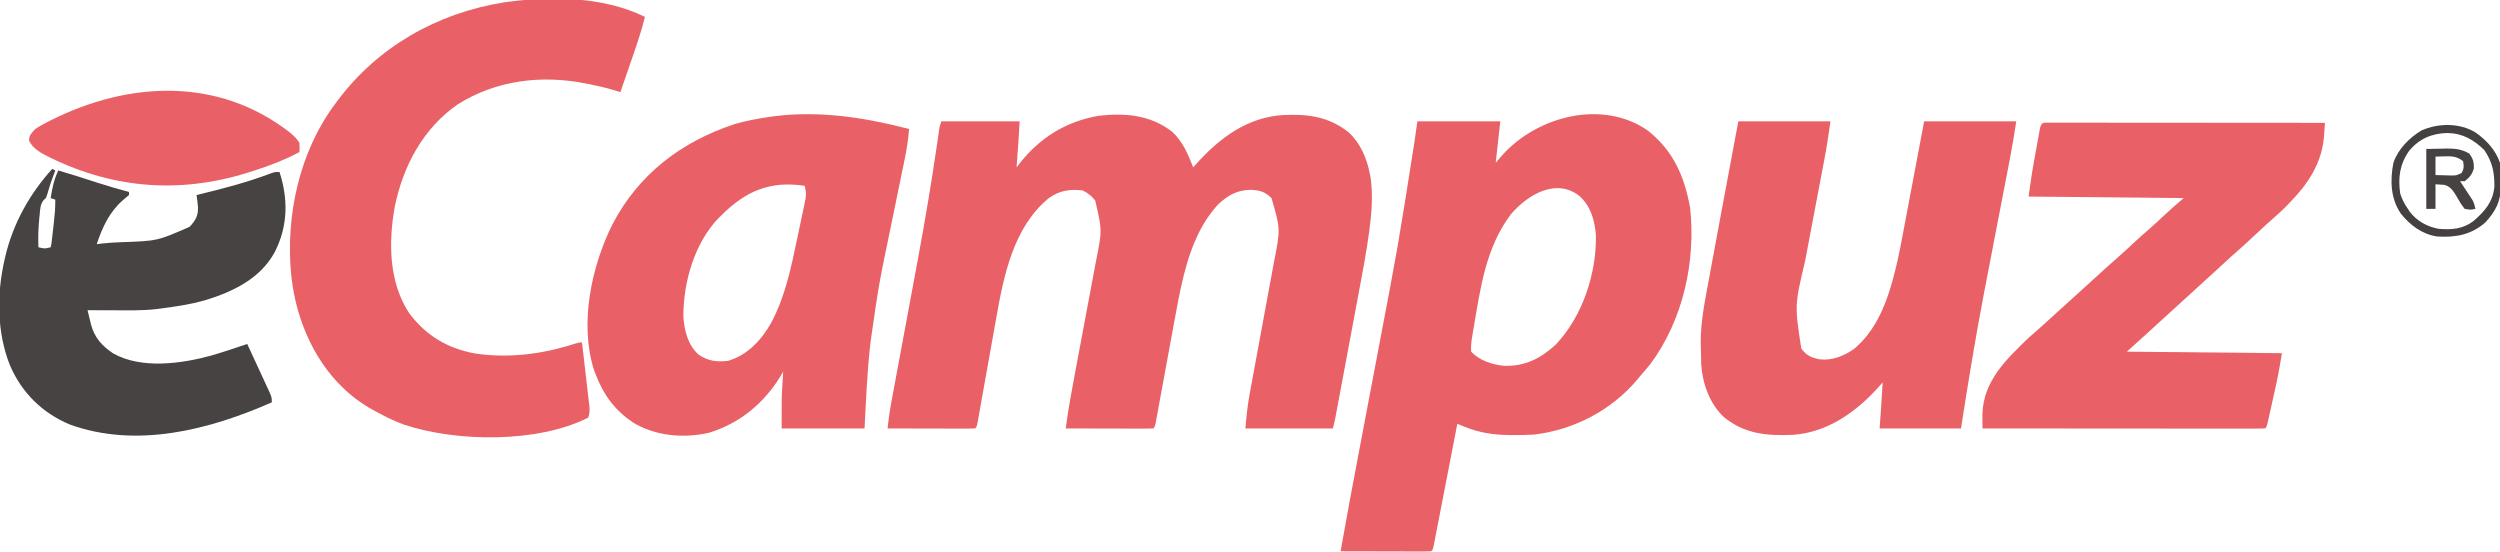
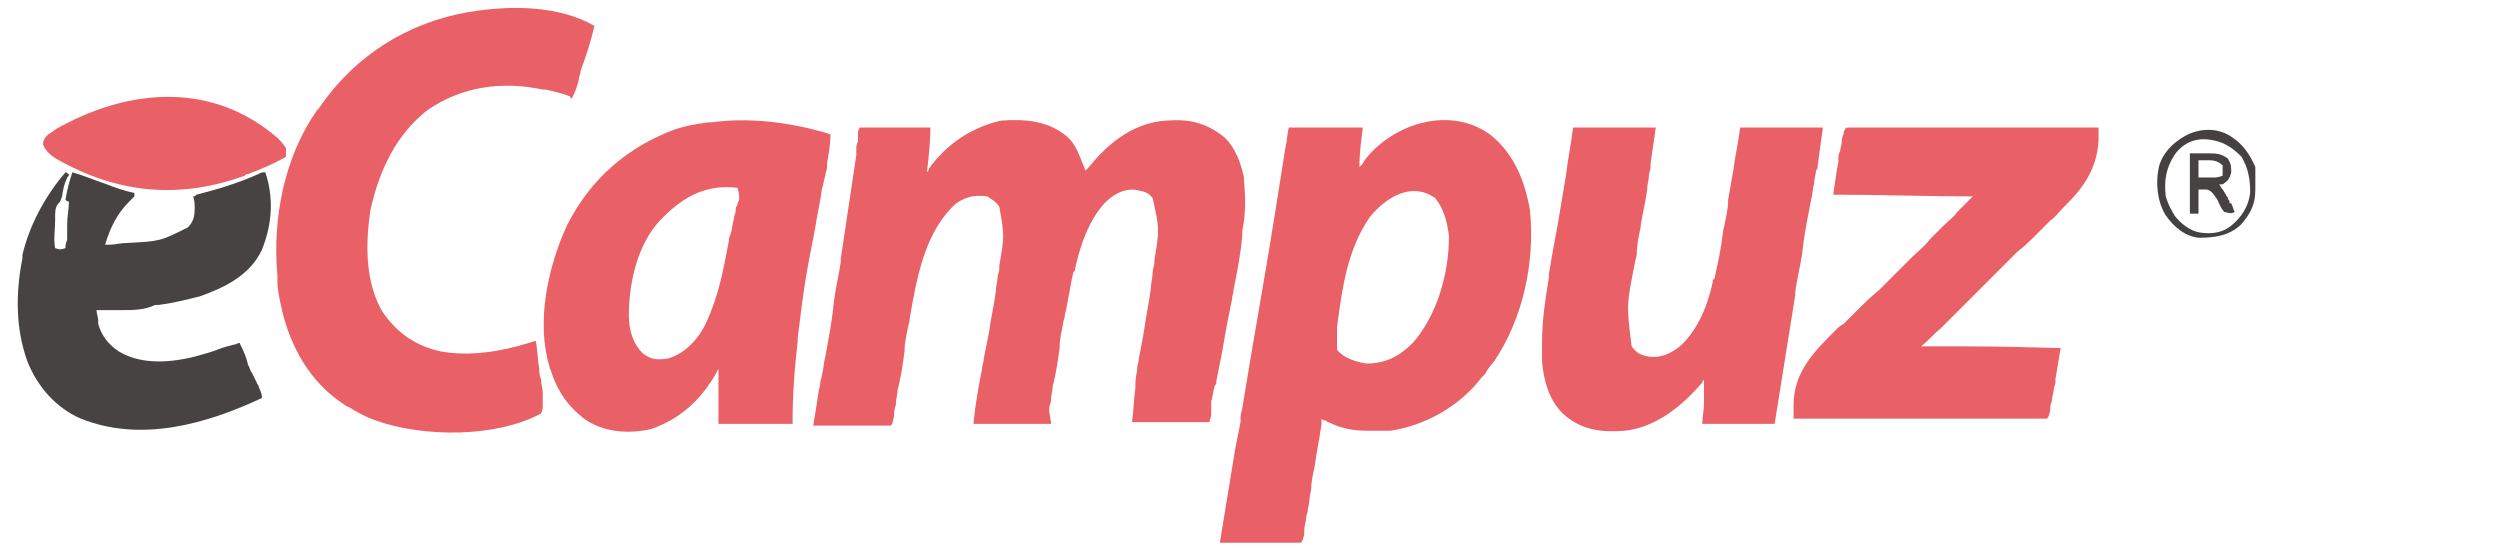
- <svg xmlns="http://www.w3.org/2000/svg" version="1.1" width="1628" height="359">
-   <path d="M0 0 C6.946 6.34 10.375 14.638 13.746 23.254 C14.447 22.469 15.149 21.684 15.871 20.875 C31.148 3.897 49.228 -9.563 72.868 -10.863 C88.742 -11.524 102.063 -9.768 114.871 0.316 C122.644 7.469 126.731 17.053 128.746 27.254 C128.929 28.165 129.112 29.077 129.301 30.016 C130.833 41.155 130.041 52.674 128.534 63.769 C128.402 64.752 128.271 65.736 128.135 66.749 C126.45 78.929 124.17 90.998 121.895 103.078 C121.43 105.569 120.966 108.06 120.502 110.551 C119.417 116.372 118.327 122.193 117.234 128.012 C115.989 134.639 114.754 141.266 113.518 147.894 C112.458 153.581 111.395 159.267 110.332 164.953 C110.107 166.159 109.881 167.365 109.649 168.607 C109.014 172.002 108.377 175.397 107.74 178.792 C107.552 179.798 107.364 180.804 107.17 181.841 C106.996 182.764 106.822 183.687 106.643 184.638 C106.493 185.437 106.343 186.237 106.189 187.061 C105.769 189.139 105.26 191.198 104.746 193.254 C85.936 193.254 67.126 193.254 47.746 193.254 C48.396 185.46 49.155 178.084 50.588 170.456 C50.772 169.451 50.956 168.446 51.145 167.411 C51.746 164.132 52.356 160.855 52.965 157.578 C53.388 155.28 53.81 152.983 54.231 150.685 C55.337 144.665 56.45 138.646 57.564 132.628 C59.349 122.979 61.123 113.328 62.899 103.678 C63.518 100.317 64.14 96.956 64.762 93.596 C65.143 91.532 65.523 89.469 65.904 87.405 C66.077 86.477 66.249 85.548 66.427 84.592 C70.603 63.353 70.603 63.353 64.746 43.254 C60.563 39.071 56.987 38.076 51.184 37.879 C42.368 37.996 36.496 41.337 30.121 47.254 C18.823 59.347 12.415 75.123 8.3 90.951 C8.087 91.765 7.875 92.58 7.656 93.419 C5.172 103.185 3.373 113.07 1.574 122.98 C1.203 124.991 0.832 127.002 0.459 129.013 C-0.506 134.235 -1.464 139.46 -2.419 144.684 C-3.96 153.108 -5.511 161.53 -7.067 169.95 C-7.607 172.884 -8.142 175.819 -8.677 178.754 C-9.004 180.532 -9.332 182.31 -9.659 184.088 C-9.807 184.906 -9.954 185.723 -10.106 186.566 C-11.14 192.14 -11.14 192.14 -12.254 193.254 C-14.034 193.348 -15.817 193.371 -17.6 193.367 C-18.741 193.367 -19.882 193.367 -21.058 193.367 C-22.299 193.362 -23.541 193.357 -24.82 193.352 C-26.716 193.349 -26.716 193.349 -28.65 193.347 C-32.015 193.343 -35.38 193.334 -38.746 193.323 C-42.177 193.312 -45.609 193.308 -49.041 193.303 C-55.779 193.292 -62.516 193.275 -69.254 193.254 C-67.649 180.683 -65.28 168.27 -62.938 155.82 C-62.516 153.57 -62.096 151.32 -61.675 149.07 C-60.575 143.185 -59.472 137.301 -58.367 131.417 C-56.596 121.977 -54.828 112.537 -53.062 103.095 C-52.447 99.81 -51.83 96.525 -51.213 93.239 C-50.835 91.223 -50.457 89.206 -50.08 87.19 C-49.909 86.283 -49.738 85.376 -49.562 84.442 C-45.516 64.287 -45.516 64.287 -50.039 44.887 C-52.311 41.833 -54.887 39.937 -58.254 38.254 C-66.728 37.315 -73.254 38.296 -80.254 43.254 C-103.285 62.142 -109.65 93.688 -114.523 121.516 C-114.892 123.57 -115.263 125.624 -115.634 127.678 C-116.595 133.01 -117.544 138.345 -118.488 143.68 C-120.014 152.284 -121.559 160.885 -123.106 169.485 C-123.642 172.481 -124.173 175.477 -124.703 178.474 C-125.027 180.29 -125.351 182.105 -125.675 183.921 C-125.821 184.755 -125.967 185.59 -126.117 186.45 C-127.14 192.14 -127.14 192.14 -128.254 193.254 C-130.034 193.348 -131.817 193.371 -133.6 193.367 C-134.741 193.367 -135.882 193.367 -137.058 193.367 C-138.299 193.362 -139.541 193.357 -140.82 193.352 C-142.716 193.349 -142.716 193.349 -144.65 193.347 C-148.015 193.343 -151.38 193.334 -154.746 193.323 C-158.177 193.312 -161.609 193.308 -165.041 193.303 C-171.779 193.292 -178.516 193.275 -185.254 193.254 C-184.549 185.94 -183.329 178.792 -181.972 171.573 C-181.617 169.662 -181.262 167.751 -180.908 165.84 C-180.527 163.795 -180.145 161.75 -179.763 159.705 C-178.954 155.377 -178.151 151.048 -177.349 146.718 C-175.068 134.407 -172.781 122.096 -170.484 109.788 C-168.803 100.782 -167.132 91.775 -165.469 82.766 C-165.333 82.03 -165.197 81.295 -165.057 80.537 C-160.815 57.55 -156.944 34.536 -153.528 11.409 C-153.302 9.887 -153.302 9.887 -153.073 8.334 C-152.798 6.462 -152.525 4.59 -152.257 2.718 C-152.138 1.902 -152.019 1.086 -151.896 0.246 C-151.796 -0.458 -151.695 -1.162 -151.591 -1.887 C-151.254 -3.746 -151.254 -3.746 -150.254 -6.746 C-133.424 -6.746 -116.594 -6.746 -99.254 -6.746 C-99.843 3.269 -100.437 13.259 -101.254 23.254 C-100.488 22.237 -100.488 22.237 -99.707 21.199 C-86.326 4.07 -69.368 -6.582 -47.922 -10.328 C-30.659 -12.295 -14.17 -10.977 0 0 Z " fill="#E96166" transform="translate(763.2539,85.74609)" />
-   <path d="M0 0 C16.657 13.068 23.908 29.889 27.586 50.242 C31.447 85.282 22.964 123.365 1.812 151.957 C-0.396 154.699 -2.676 157.356 -5 160 C-6.029 161.245 -6.029 161.245 -7.078 162.516 C-23.929 182.362 -48.241 194.933 -74 198 C-78.297 198.276 -82.57 198.334 -86.875 198.312 C-88.013 198.308 -89.151 198.304 -90.324 198.3 C-100.662 198.161 -109.56 196.814 -119.195 192.935 C-120.095 192.573 -120.995 192.211 -121.922 191.838 C-122.608 191.562 -123.294 191.285 -124 191 C-124.198 192.025 -124.396 193.05 -124.601 194.106 C-126.465 203.746 -128.334 213.385 -130.207 223.023 C-131.169 227.978 -132.131 232.934 -133.089 237.89 C-134.012 242.67 -134.94 247.448 -135.87 252.226 C-136.225 254.053 -136.579 255.881 -136.931 257.708 C-137.423 260.259 -137.92 262.809 -138.418 265.359 C-138.564 266.122 -138.71 266.885 -138.86 267.672 C-139.886 272.886 -139.886 272.886 -141 274 C-142.841 274.094 -144.686 274.117 -146.53 274.114 C-147.711 274.113 -148.892 274.113 -150.109 274.113 C-151.394 274.108 -152.68 274.103 -154.004 274.098 C-155.966 274.096 -155.966 274.096 -157.968 274.093 C-161.452 274.09 -164.935 274.08 -168.419 274.069 C-171.971 274.058 -175.524 274.054 -179.076 274.049 C-186.051 274.039 -193.025 274.02 -200 274 C-196.272 252.69 -192.274 231.435 -188.234 210.183 C-187.107 204.252 -185.984 198.321 -184.862 192.39 C-184.574 190.867 -184.574 190.867 -184.28 189.315 C-183.888 187.243 -183.495 185.17 -183.103 183.098 C-180.502 169.349 -177.898 155.6 -175.282 141.853 C-162.549 75.112 -162.549 75.112 -152 8 C-151.34 3.38 -150.68 -1.24 -150 -6 C-132.18 -6 -114.36 -6 -96 -6 C-96.99 2.91 -97.98 11.82 -99 21 C-96.865 18.525 -96.865 18.525 -94.688 16 C-71.965 -9.3 -29.471 -20.543 0 0 Z M-89.125 54.562 C-105.394 76.057 -108.915 102.372 -113.312 128.25 C-113.484 129.255 -113.656 130.261 -113.832 131.297 C-113.987 132.235 -114.141 133.174 -114.301 134.141 C-114.437 134.961 -114.572 135.781 -114.712 136.626 C-115.017 139.139 -115.179 141.473 -115 144 C-109.522 149.832 -101.071 152.557 -93.273 153.238 C-79.964 153.579 -69.66 148.417 -60 139.5 C-42.467 121.164 -33.244 93.022 -33.746 67.949 C-34.579 58.271 -37.081 49.387 -44.375 42.688 C-59.718 30.524 -78.374 41.967 -89.125 54.562 Z " fill="#E96166" transform="translate(1073,85)" />
-   <path d="M0 0 C1.333 0.334 2.667 0.667 4 1 C3.446 7.699 2.494 14.187 1.114 20.763 C0.925 21.683 0.736 22.604 0.542 23.552 C0.134 25.537 -0.276 27.521 -0.687 29.505 C-1.345 32.676 -1.996 35.848 -2.644 39.021 C-4.489 48.037 -6.345 57.052 -8.208 66.064 C-15.738 102.342 -15.738 102.342 -21 139 C-21.106 139.923 -21.211 140.846 -21.32 141.796 C-23.367 159.795 -24.052 177.92 -25 196 C-42.82 196 -60.64 196 -79 196 C-79 175.294 -79 175.294 -78.5 167.375 C-78.428 166.137 -78.428 166.137 -78.355 164.875 C-78.242 162.916 -78.122 160.958 -78 159 C-78.366 159.643 -78.732 160.286 -79.109 160.949 C-90.113 179.315 -105.818 192.55 -126.5 198.875 C-143.034 202.569 -161.469 200.942 -176 192 C-187.661 184.036 -195.008 174.159 -200 161 C-200.415 159.924 -200.83 158.847 -201.258 157.738 C-210.75 127.57 -202.89 90.603 -189.166 63.064 C-172.095 30.328 -144.282 9.264 -109.625 -2.188 C-101.894 -4.478 -93.972 -5.852 -86 -7 C-85.332 -7.097 -84.663 -7.194 -83.975 -7.294 C-55.922 -10.901 -27.193 -6.873 0 0 Z M-118 57 C-118.659 57.636 -119.317 58.271 -119.996 58.926 C-135.867 75.457 -142.977 100.648 -143 123 C-142.412 132.117 -140.106 141.718 -133 148 C-126.777 152.149 -121.355 152.809 -114 152 C-101.43 148.449 -92.049 138.35 -85.828 127.258 C-76.72 110.136 -72.941 91.83 -69 73 C-68.711 71.641 -68.422 70.282 -68.133 68.923 C-67.403 65.492 -66.685 62.058 -65.976 58.623 C-65.57 56.659 -65.155 54.698 -64.74 52.736 C-64.497 51.537 -64.254 50.337 -64.004 49.102 C-63.676 47.513 -63.676 47.513 -63.342 45.893 C-62.996 42.964 -63.247 40.834 -64 38 C-86.41 34.617 -102.278 41.323 -118 57 Z " fill="#E96166" transform="translate(588,83)" />
-   <path d="M0 0 C-2.566 10.443 -6.176 20.536 -9.688 30.688 C-10.3 32.468 -10.913 34.249 -11.525 36.029 C-13.013 40.354 -14.505 44.677 -16 49 C-16.909 48.712 -16.909 48.712 -17.836 48.418 C-23.843 46.56 -29.831 45.08 -36 43.875 C-36.825 43.706 -37.65 43.537 -38.5 43.363 C-67.355 37.637 -96.902 41.167 -122 57 C-144.663 72.744 -157.687 97.447 -163 124 C-167.056 146.79 -166.77 172.667 -153.715 192.664 C-142.948 207.33 -128.624 215.925 -110.686 219.175 C-89.132 222.469 -66.795 219.648 -46.176 212.988 C-43 212 -43 212 -41 212 C-40.26 218.334 -39.53 224.67 -38.809 231.006 C-38.562 233.162 -38.313 235.317 -38.061 237.472 C-37.699 240.569 -37.347 243.667 -36.996 246.766 C-36.824 248.211 -36.824 248.211 -36.649 249.686 C-36.499 251.037 -36.499 251.037 -36.345 252.415 C-36.254 253.206 -36.163 253.996 -36.07 254.811 C-35.996 257.134 -36.168 258.828 -37 261 C-70.115 277.63 -122.67 276.876 -156.969 265.512 C-163.965 262.999 -170.523 259.625 -177 256 C-177.998 255.444 -178.995 254.889 -180.023 254.316 C-204.627 239.618 -220.095 214.497 -227.004 187.223 C-228.299 181.845 -229.35 176.496 -230 171 C-230.122 170.022 -230.245 169.043 -230.371 168.035 C-234.124 129.807 -225.143 88.11 -202 57 C-201.601 56.456 -201.202 55.911 -200.791 55.351 C-174.465 19.667 -135.56 -2.408 -92.027 -9.413 C-62.242 -13.699 -27.487 -13.502 0 0 Z " fill="#E96166" transform="translate(420,11)" />
-   <path d="M0 0 C19.8 0 39.6 0 60 0 C58.841 8.111 57.695 16.12 56.152 24.148 C55.98 25.061 55.807 25.973 55.629 26.914 C55.26 28.866 54.888 30.818 54.516 32.77 C53.924 35.875 53.336 38.981 52.75 42.087 C51.083 50.908 49.409 59.727 47.731 68.546 C46.701 73.969 45.674 79.393 44.651 84.818 C44.264 86.865 43.875 88.911 43.484 90.957 C36.667 119.733 36.667 119.733 41 148 C44.401 152.535 47.475 153.952 53 155 C61.225 155.949 69.002 152.736 75.625 148 C88.517 137.107 95.468 121.251 99.956 105.347 C100.212 104.441 100.469 103.535 100.733 102.602 C103.571 92.307 105.571 81.878 107.523 71.387 C107.918 69.309 108.313 67.232 108.708 65.154 C109.733 59.765 110.746 54.375 111.756 48.983 C112.979 42.472 114.216 35.964 115.451 29.456 C117.312 19.639 119.154 9.819 121 0 C140.8 0 160.6 0 181 0 C179.679 8.588 178.281 17.093 176.621 25.613 C176.391 26.802 176.162 27.992 175.925 29.218 C175.429 31.786 174.932 34.355 174.434 36.924 C173.633 41.052 172.838 45.181 172.044 49.31 C169.786 61.048 167.525 72.785 165.25 84.52 C163.583 93.122 161.925 101.726 160.277 110.332 C160.142 111.037 160.008 111.741 159.869 112.467 C154.303 141.562 149.553 170.723 145 200 C127.51 200 110.02 200 92 200 C92.33 195.38 92.66 190.76 93 186 C93.192 183.042 93.382 180.084 93.562 177.125 C93.627 176.075 93.627 176.075 93.693 175.004 C93.796 173.336 93.898 171.668 94 170 C93.455 170.629 92.909 171.258 92.348 171.906 C77.597 188.649 58.513 202.634 35.471 204.168 C18.678 204.877 4.311 203.657 -9.188 192.812 C-18.686 184.05 -23.339 170.83 -24.193 158.133 C-24.283 154.755 -24.335 151.379 -24.375 148 C-24.412 146.895 -24.45 145.791 -24.488 144.652 C-24.629 130.237 -21.583 116.123 -19 102 C-18.832 101.077 -18.663 100.155 -18.489 99.204 C-15.652 83.68 -12.756 68.168 -9.849 52.657 C-8.536 45.648 -7.228 38.639 -5.919 31.63 C-3.949 21.086 -1.974 10.543 0 0 Z " fill="#E96166" transform="translate(1132,79)" />
-   <path d="M0 0 C0.713 0.003 1.426 0.006 2.161 0.009 C2.913 0.008 3.665 0.007 4.44 0.006 C6.98 0.005 9.52 0.01 12.059 0.016 C13.872 0.016 15.685 0.016 17.498 0.015 C22.436 0.015 27.374 0.021 32.311 0.028 C37.466 0.034 42.62 0.035 47.774 0.036 C57.542 0.039 67.31 0.047 77.077 0.057 C88.195 0.068 99.312 0.074 110.429 0.079 C133.304 0.089 156.18 0.107 179.055 0.129 C178.913 2.205 178.766 4.28 178.616 6.355 C178.535 7.511 178.453 8.667 178.37 9.857 C176.725 26.969 167.737 40.225 156.055 52.129 C155.4 52.811 154.745 53.493 154.071 54.195 C150.722 57.629 147.187 60.786 143.555 63.914 C140.161 66.921 136.862 70.026 133.555 73.129 C129.144 77.265 124.716 81.355 120.133 85.301 C116.688 88.332 113.338 91.467 109.973 94.587 C106.69 97.627 103.388 100.643 100.055 103.629 C96.188 107.094 92.365 110.602 88.555 114.129 C83.932 118.409 79.274 122.647 74.582 126.852 C70.799 130.261 67.052 133.711 63.305 137.16 C58.911 141.174 54.479 145.148 50.055 149.129 C100.05 149.624 100.05 149.624 151.055 150.129 C149.876 157.202 148.705 164.162 147.145 171.141 C146.886 172.31 146.886 172.31 146.623 173.504 C146.264 175.123 145.903 176.742 145.541 178.36 C144.985 180.849 144.437 183.34 143.889 185.83 C143.537 187.413 143.185 188.996 142.832 190.578 C142.587 191.695 142.587 191.695 142.337 192.835 C141.17 198.014 141.17 198.014 140.055 199.129 C137.677 199.227 135.328 199.259 132.949 199.249 C132.197 199.25 131.445 199.251 130.67 199.252 C128.13 199.254 125.591 199.248 123.051 199.243 C121.238 199.242 119.425 199.242 117.612 199.243 C112.674 199.243 107.737 199.237 102.799 199.23 C97.644 199.224 92.49 199.224 87.336 199.222 C77.568 199.219 67.8 199.211 58.033 199.201 C46.916 199.19 35.798 199.184 24.681 199.179 C1.806 199.169 -21.07 199.151 -43.945 199.129 C-43.963 197.219 -43.976 195.309 -43.986 193.399 C-43.994 192.335 -44.002 191.272 -44.01 190.176 C-43.547 168.409 -28.635 154.271 -13.945 140.129 C-12.022 138.385 -10.071 136.683 -8.097 134.996 C-5.374 132.634 -2.722 130.196 -0.07 127.754 C6.069 122.107 12.267 116.526 18.477 110.957 C23.07 106.833 27.637 102.683 32.18 98.504 C35.417 95.527 38.666 92.57 41.993 89.692 C46.176 86.067 50.219 82.295 54.277 78.532 C57.764 75.304 61.299 72.146 64.895 69.039 C68.395 65.944 71.809 62.754 75.225 59.567 C79.09 55.973 83.04 52.571 87.055 49.129 C53.725 48.799 20.395 48.469 -13.945 48.129 C-11.635 31.961 -11.635 31.961 -10.472 25.578 C-10.344 24.868 -10.216 24.158 -10.084 23.426 C-9.819 21.96 -9.553 20.494 -9.286 19.029 C-8.875 16.775 -8.471 14.519 -8.068 12.264 C-7.807 10.827 -7.546 9.39 -7.285 7.953 C-7.051 6.665 -6.818 5.377 -6.578 4.05 C-5.578 -0.564 -4.447 0.014 0 0 Z " fill="#E96166" transform="translate(1334.945,79.87092)" />
-   <path d="M0 0 C0.66 0.33 1.32 0.66 2 1 C1.734 1.713 1.469 2.426 1.195 3.16 C-1.164 9.507 -1.164 9.507 -3.062 16 C-4 19 -4 19 -5.484 20.191 C-7.871 23.039 -7.848 26.363 -8.188 29.938 C-8.268 30.692 -8.348 31.446 -8.431 32.222 C-9.055 38.487 -9.218 44.707 -9 51 C-4.898 52.015 -4.898 52.015 -1 51 C-0.434 48.58 -0.434 48.58 -0.148 45.645 C-0.02 44.547 0.109 43.449 0.242 42.318 C0.432 40.583 0.432 40.583 0.625 38.812 C0.759 37.675 0.893 36.537 1.031 35.365 C1.621 30.208 2.073 25.197 2 20 C1.01 19.67 0.02 19.34 -1 19 C-0.012 12.574 1.136 6.858 4 1 C12.594 3.532 21.115 6.27 29.635 9.039 C36.378 11.214 43.146 13.201 50 15 C50 15.66 50 16.32 50 17 C48.854 18.048 47.656 19.038 46.438 20 C37.338 27.798 32.733 37.802 29 49 C30.289 48.843 31.578 48.685 32.906 48.523 C36.954 48.073 40.97 47.845 45.039 47.71 C68.467 46.909 68.467 46.909 89.5 37.688 C93.273 33.631 95.042 30.606 94.953 25.105 C94.716 22.386 94.405 19.7 94 17 C94.911 16.781 95.823 16.562 96.762 16.336 C112.179 12.582 127.543 8.541 142.383 2.883 C145 2 145 2 148 2 C153.765 19.693 153.521 37.125 145 54 C135.657 71.374 117.82 79.92 99.734 85.461 C90.016 88.213 80.009 89.744 70 91 C68.763 91.158 68.763 91.158 67.502 91.319 C58.464 92.308 49.39 92.11 40.312 92.062 C38.628 92.057 36.944 92.053 35.26 92.049 C31.173 92.038 27.087 92.021 23 92 C23.569 94.379 24.155 96.752 24.75 99.125 C24.907 99.79 25.065 100.455 25.227 101.141 C27.43 109.786 32.459 115.302 39.738 120.16 C58.024 130.458 84.095 126.877 103.465 121.57 C108.345 120.153 113.18 118.611 118 117 C119.594 116.469 121.188 115.937 122.782 115.406 C124.188 114.938 125.594 114.469 127 114 C129.286 118.926 131.564 123.856 133.836 128.789 C134.61 130.467 135.386 132.144 136.164 133.82 C137.281 136.228 138.391 138.639 139.5 141.051 C139.85 141.801 140.2 142.551 140.561 143.324 C143 148.658 143 148.658 143 152 C102.28 169.917 54.995 182.177 11.43 166.438 C-6.395 158.967 -19.839 145.751 -27.461 128.02 C-36.13 106.39 -36.193 81.473 -31 59 C-30.844 58.313 -30.689 57.626 -30.528 56.918 C-25.465 35.49 -14.714 16.262 0 0 Z " fill="#464342" transform="translate(34,110)" />
-   <path d="M0 0 C2.64 2.18 4.27 3.812 6.188 6.688 C6.312 9.875 6.312 9.875 6.188 12.688 C-2.799 17.539 -11.946 21.078 -21.625 24.25 C-22.342 24.488 -23.059 24.725 -23.798 24.97 C-69.179 39.966 -113.384 37.331 -156.688 16.062 C-161.749 13.513 -167.525 10.549 -169.938 5.188 C-169.756 1.556 -168.293 0.321 -165.812 -2.312 C-163.404 -4.001 -160.866 -5.35 -158.25 -6.688 C-157.5 -7.075 -156.749 -7.462 -155.976 -7.861 C-105.157 -33.41 -46.86 -36.439 0 0 Z " fill="#E96166" transform="translate(188.8125,86.3125)" />
-   <path d="M0 0 C7.102 4.993 13.026 11.405 15.891 19.711 C16.448 23.726 16.451 27.663 16.391 31.711 C16.414 33.273 16.414 33.273 16.438 34.867 C16.387 44.937 13.07 51.252 6.312 58.594 C-3.001 66.736 -13.192 68.44 -25.109 67.711 C-34.946 66.192 -42.735 60.352 -48.824 52.617 C-55.418 42.837 -55.728 31.027 -53.52 19.68 C-50.453 10.748 -43.193 3.464 -35.227 -1.352 C-24.241 -6.216 -10.38 -6.343 0 0 Z M-43.109 11.711 C-49.431 20.559 -50.563 29.209 -49.109 39.711 C-47.923 43.454 -46.338 46.491 -44.109 49.711 C-43.725 50.292 -43.341 50.874 -42.945 51.473 C-38.402 57.608 -31.506 61.332 -24.109 62.711 C-15.691 63.428 -8.358 62.916 -1.469 57.719 C5.849 51.364 11.207 45.421 12.227 35.414 C12.333 25.966 10.989 19.314 5.703 11.461 C-1.204 4.708 -8.527 0.457 -18.359 0.336 C-28.4 0.53 -36.548 3.986 -43.109 11.711 Z " fill="#454140" transform="translate(1612.109,86.28906)" />
-   <path d="M0 0 C3.321 -0.062 6.641 -0.124 10.062 -0.188 C11.095 -0.215 12.128 -0.242 13.192 -0.27 C18.92 -0.322 22.978 0.166 28 3 C30.478 6.407 31 8.351 31 12.562 C29.809 16.657 28.33 18.384 25 21 C24.01 21 23.02 21 22 21 C22.638 21.964 23.276 22.928 23.934 23.922 C24.769 25.198 25.603 26.474 26.438 27.75 C26.858 28.384 27.279 29.018 27.713 29.672 C28.116 30.291 28.519 30.909 28.934 31.547 C29.491 32.395 29.491 32.395 30.06 33.261 C31.081 35.15 31.564 36.904 32 39 C28.938 39.688 28.938 39.688 25 39 C22.884 36.405 21.298 33.724 19.676 30.797 C17.62 27.366 15.835 24.522 11.859 23.391 C10.815 23.321 10.815 23.321 9.75 23.25 C8.512 23.168 7.275 23.085 6 23 C6 28.28 6 33.56 6 39 C4.02 39 2.04 39 0 39 C0 26.13 0 13.26 0 0 Z M6 5 C6 8.96 6 12.92 6 17 C8.438 17.081 10.874 17.14 13.312 17.188 C14.003 17.213 14.693 17.238 15.404 17.264 C19.409 17.339 19.409 17.339 22.949 15.676 C24.64 12.979 24.515 11.09 24 8 C20.105 4.9 17.072 4.664 12.188 4.812 C11.026 4.84 9.865 4.867 8.668 4.895 C7.788 4.929 6.907 4.964 6 5 Z " fill="#454241" transform="translate(1580,97)" />
+ <svg xmlns="http://www.w3.org/2000/svg" version="1.1" id="Layer_1" x="0px" y="0px" viewBox="0 0 145.1 32" style="enable-background:new 0 0 145.1 32;" xml:space="preserve">
+   <style type="text/css">
+ 	.st0{fill:#E96166;}
+ 	.st1{fill:#464342;}
+ 	.st2{fill:#454140;}
+ 	.st3{fill:#454241;}
+ </style>
+   <g>
+     <path class="st0" d="M61.9,7.9c0.6,0.5,0.8,1.3,1.1,2c0.1-0.1,0.1-0.1,0.2-0.2c1.2-1.5,2.7-2.6,4.5-2.7c1.3-0.1,2.3,0.1,3.4,1   c0.6,0.6,0.9,1.4,1.1,2.3c0,0.1,0,0.2,0,0.2c0.1,1,0.1,2-0.1,2.9c0,0.1,0,0.2,0,0.3c-0.1,1.1-0.3,2.1-0.5,3.1   c0,0.2-0.1,0.4-0.1,0.6c-0.1,0.5-0.2,1-0.3,1.5c-0.1,0.6-0.2,1.1-0.3,1.7c-0.1,0.5-0.2,1-0.3,1.5c0,0.1,0,0.2-0.1,0.3   c-0.1,0.3-0.1,0.6-0.2,0.9c0,0.1,0,0.2,0,0.3c0,0.1,0,0.2,0,0.2c0,0.1,0,0.1,0,0.2c0,0.2-0.1,0.4-0.1,0.5c-1.5,0-3,0-4.5,0   c0.1-0.7,0.1-1.3,0.2-2c0-0.1,0-0.2,0-0.3c0-0.3,0.1-0.6,0.1-0.8c0-0.2,0.1-0.4,0.1-0.6c0.1-0.5,0.2-1,0.3-1.6   c0.1-0.8,0.3-1.7,0.4-2.5c0-0.3,0.1-0.6,0.1-0.9c0-0.2,0.1-0.4,0.1-0.5c0-0.1,0-0.2,0-0.2c0.3-1.8,0.3-1.8-0.1-3.6   c-0.3-0.4-0.6-0.4-1.1-0.5c-0.7,0-1.2,0.3-1.7,0.8c-0.9,1-1.4,2.4-1.7,3.8c0,0.1,0,0.1-0.1,0.2c-0.2,0.8-0.3,1.7-0.5,2.5   c0,0.2-0.1,0.3-0.1,0.5c-0.1,0.5-0.2,0.9-0.2,1.4c-0.1,0.7-0.2,1.5-0.4,2.2c0,0.3-0.1,0.5-0.1,0.8c0,0.2-0.1,0.3-0.1,0.5   c0,0.1,0,0.1,0,0.2C61,24.5,61,24.5,61,24.6c-0.1,0-0.3,0-0.4,0c-0.1,0-0.2,0-0.3,0c-0.1,0-0.2,0-0.3,0c-0.2,0-0.2,0-0.3,0   c-0.3,0-0.5,0-0.8,0c-0.3,0-0.5,0-0.8,0c-0.5,0-1.1,0-1.6,0c0.1-1.1,0.3-2.2,0.5-3.2c0-0.2,0.1-0.4,0.1-0.6c0.1-0.5,0.2-1,0.3-1.5   c0.1-0.8,0.3-1.6,0.4-2.4c0-0.3,0.1-0.6,0.1-0.8c0-0.2,0.1-0.3,0.1-0.5c0-0.1,0-0.2,0-0.2c0.3-1.7,0.3-1.7,0-3.4   c-0.2-0.3-0.4-0.4-0.7-0.6c-0.7-0.1-1.2,0-1.8,0.4c-1.8,1.6-2.3,4.3-2.7,6.7c0,0.2-0.1,0.4-0.1,0.5c-0.1,0.5-0.2,0.9-0.2,1.4   c-0.1,0.7-0.2,1.5-0.4,2.2c0,0.3-0.1,0.5-0.1,0.8c0,0.2-0.1,0.3-0.1,0.5c0,0.1,0,0.1,0,0.2c-0.1,0.5-0.1,0.5-0.2,0.6   c-0.1,0-0.3,0-0.4,0c-0.1,0-0.2,0-0.3,0c-0.1,0-0.2,0-0.3,0c-0.2,0-0.2,0-0.3,0c-0.3,0-0.5,0-0.8,0c-0.3,0-0.5,0-0.8,0   c-0.5,0-1.1,0-1.6,0c0.1-0.6,0.2-1.2,0.3-1.9c0-0.2,0.1-0.3,0.1-0.5c0-0.2,0.1-0.4,0.1-0.5c0.1-0.4,0.1-0.7,0.2-1.1   c0.2-1.1,0.4-2.1,0.5-3.2c0.1-0.8,0.3-1.6,0.4-2.3c0-0.1,0-0.1,0-0.2c0.3-2,0.6-4,0.9-6c0-0.1,0-0.1,0-0.3c0-0.2,0-0.3,0.1-0.5   c0-0.1,0-0.1,0-0.2c0-0.1,0-0.1,0-0.2c0-0.2,0-0.2,0.1-0.4c1.3,0,2.7,0,4.1,0c0,0.9-0.1,1.7-0.2,2.6c0.1-0.1,0.1-0.1,0.1-0.2   C55,8.3,56.4,7.4,58.1,7C59.5,6.9,60.8,7,61.9,7.9z" />
+     <path class="st0" d="M86.6,7.9c1.3,1.1,1.9,2.6,2.2,4.3c0.3,3-0.4,6.3-2.1,8.8c-0.2,0.2-0.4,0.5-0.5,0.7c-0.1,0.1-0.1,0.1-0.2,0.2   c-1.3,1.7-3.3,2.8-5.3,3.1c-0.3,0-0.7,0-1,0c-0.1,0-0.2,0-0.3,0c-0.8,0-1.5-0.1-2.3-0.5c-0.1,0-0.1-0.1-0.2-0.1   c-0.1,0-0.1,0-0.2-0.1c0,0.1,0,0.2,0,0.3c-0.1,0.8-0.3,1.7-0.4,2.5c-0.1,0.4-0.2,0.9-0.2,1.3c-0.1,0.4-0.1,0.8-0.2,1.2   c0,0.2-0.1,0.3-0.1,0.5c0,0.2-0.1,0.4-0.1,0.7c0,0.1,0,0.1,0,0.2c-0.1,0.4-0.1,0.4-0.2,0.5c-0.1,0-0.3,0-0.4,0c-0.1,0-0.2,0-0.3,0   c-0.1,0-0.2,0-0.3,0c-0.2,0-0.2,0-0.3,0c-0.3,0-0.6,0-0.8,0c-0.3,0-0.6,0-0.9,0c-0.6,0-1.1,0-1.7,0c0.3-1.8,0.6-3.7,0.9-5.5   c0.1-0.5,0.2-1,0.3-1.5c0-0.1,0-0.1,0-0.3c0-0.2,0.1-0.4,0.1-0.5c0.2-1.2,0.4-2.4,0.6-3.6c1-5.8,1-5.8,1.9-11.5   c0.1-0.4,0.1-0.8,0.2-1.2c1.4,0,2.8,0,4.3,0c-0.1,0.8-0.2,1.5-0.2,2.3c0.2-0.2,0.2-0.2,0.3-0.4C80.9,7.1,84.3,6.1,86.6,7.9z    M79.5,12.6c-1.3,1.9-1.6,4.1-1.9,6.4c0,0.1,0,0.2,0,0.3c0,0.1,0,0.2,0,0.2c0,0.1,0,0.1,0,0.2c0,0.2,0,0.4,0,0.6   c0.4,0.5,1.1,0.7,1.7,0.8c1.1,0,1.9-0.4,2.7-1.2c1.4-1.6,2.1-4,2.1-6.2c-0.1-0.8-0.3-1.6-0.8-2.2C81.9,10.5,80.4,11.5,79.5,12.6z" />
+     <path class="st0" d="M47.9,7.7c0.1,0,0.2,0.1,0.3,0.1c0,0.6-0.1,1.1-0.2,1.7c0,0.1,0,0.2,0,0.2c0,0.2-0.1,0.3-0.1,0.5   c-0.1,0.3-0.1,0.5-0.2,0.8c-0.1,0.8-0.3,1.6-0.4,2.3c-0.6,3.1-0.6,3.1-1,6.3c0,0.1,0,0.2,0,0.2C46.1,21.5,46,23,46,24.6   c-1.4,0-2.8,0-4.3,0c0-1.8,0-1.8,0-2.5c0-0.1,0-0.1,0-0.2c0-0.2,0-0.3,0-0.5c0,0.1-0.1,0.1-0.1,0.2c-0.9,1.6-2.1,2.7-3.8,3.3   c-1.3,0.3-2.8,0.2-3.9-0.6c-0.9-0.7-1.5-1.5-1.9-2.7c0-0.1-0.1-0.2-0.1-0.3c-0.8-2.6-0.1-5.8,1-8.2c1.4-2.8,3.6-4.6,6.3-5.6   c0.6-0.2,1.2-0.3,1.9-0.4c0.1,0,0.1,0,0.2,0C43.5,6.8,45.8,7.1,47.9,7.7z M38.5,12.6c-0.1,0.1-0.1,0.1-0.2,0.2   c-1.3,1.4-1.8,3.6-1.8,5.5c0,0.8,0.2,1.6,0.8,2.2c0.5,0.4,0.9,0.4,1.5,0.3c1-0.3,1.8-1.2,2.2-2.1c0.7-1.5,1-3.1,1.3-4.7   c0-0.1,0-0.2,0.1-0.4c0.1-0.3,0.1-0.6,0.2-0.9c0-0.2,0.1-0.3,0.1-0.5c0-0.1,0-0.2,0.1-0.3c0-0.1,0-0.1,0.1-0.3c0-0.3,0-0.4-0.1-0.7   C41.1,10.7,39.8,11.3,38.5,12.6z" />
+     <path class="st0" d="M34.5,1.5c-0.2,0.9-0.5,1.8-0.8,2.6c0,0.2-0.1,0.3-0.1,0.5c-0.1,0.4-0.2,0.7-0.4,1.1c-0.1,0-0.1,0-0.1-0.1   c-0.5-0.2-1-0.3-1.4-0.4c-0.1,0-0.1,0-0.2,0c-2.3-0.5-4.7-0.2-6.7,1.2C23,7.8,22,9.9,21.5,12.2c-0.3,2-0.3,4.2,0.7,5.9   c0.9,1.3,2,2,3.4,2.3c1.7,0.3,3.5,0,5.1-0.5c0.3-0.1,0.3-0.1,0.4-0.1c0.1,0.5,0.1,1.1,0.2,1.6c0,0.2,0,0.4,0.1,0.6   c0,0.3,0.1,0.5,0.1,0.8c0,0.1,0,0.1,0,0.3c0,0.1,0,0.1,0,0.2c0,0.1,0,0.1,0,0.2c0,0.2,0,0.3-0.1,0.5c-2.6,1.4-6.8,1.4-9.6,0.4   c-0.6-0.2-1.1-0.5-1.6-0.8c-0.1,0-0.2-0.1-0.2-0.1c-2-1.3-3.2-3.4-3.7-5.8c-0.1-0.5-0.2-0.9-0.2-1.4c0-0.1,0-0.2,0-0.3   c-0.3-3.3,0.4-6.9,2.3-9.6c0,0,0.1-0.1,0.1-0.1c2.1-3.1,5.2-5,8.7-5.6C29.6,0.3,32.4,0.3,34.5,1.5z" />
+     <path class="st0" d="M91.3,7.4c1.6,0,3.2,0,4.8,0c-0.1,0.7-0.2,1.4-0.3,2.1c0,0.1,0,0.2,0,0.2c0,0.2-0.1,0.3-0.1,0.5   c0,0.3-0.1,0.5-0.1,0.8c-0.1,0.8-0.3,1.5-0.4,2.3c-0.1,0.5-0.2,0.9-0.2,1.4c0,0.2-0.1,0.4-0.1,0.5c-0.5,2.5-0.5,2.5-0.2,4.9   c0.3,0.4,0.5,0.5,1,0.6c0.7,0.1,1.3-0.2,1.8-0.6c1-0.9,1.6-2.3,1.9-3.7c0-0.1,0-0.2,0.1-0.2c0.2-0.9,0.4-1.8,0.5-2.7   c0-0.2,0.1-0.4,0.1-0.5c0.1-0.5,0.2-0.9,0.2-1.4c0.1-0.6,0.2-1.1,0.3-1.7c0.1-0.8,0.3-1.7,0.4-2.5c1.6,0,3.2,0,4.8,0   c-0.1,0.7-0.2,1.5-0.3,2.2c0,0.1,0,0.2-0.1,0.3c0,0.2-0.1,0.4-0.1,0.7c-0.1,0.4-0.1,0.7-0.2,1.1c-0.2,1-0.4,2-0.5,3   c-0.1,0.7-0.3,1.5-0.4,2.2c0,0.1,0,0.1,0,0.2c-0.4,2.5-0.8,5-1.2,7.5c-1.4,0-2.8,0-4.2,0c0-0.4,0.1-0.8,0.1-1.2c0-0.3,0-0.5,0-0.8   c0-0.1,0-0.1,0-0.2c0-0.1,0-0.3,0-0.4c0,0.1-0.1,0.1-0.1,0.2c-1.2,1.4-2.7,2.6-4.5,2.8c-1.3,0.1-2.5,0-3.6-1   c-0.8-0.8-1.1-1.9-1.2-3c0-0.3,0-0.6,0-0.9c0-0.1,0-0.2,0-0.3c0-1.2,0.2-2.5,0.4-3.7c0-0.1,0-0.2,0-0.2c0.2-1.3,0.5-2.7,0.7-4   c0.1-0.6,0.2-1.2,0.3-1.8C91,9.2,91.2,8.3,91.3,7.4z" />
+     <path class="st0" d="M107.5,7.4c0.1,0,0.1,0,0.2,0c0.1,0,0.1,0,0.2,0c0.2,0,0.4,0,0.6,0c0.1,0,0.3,0,0.4,0c0.4,0,0.8,0,1.2,0   c0.4,0,0.8,0,1.2,0c0.8,0,1.6,0,2.3,0c0.9,0,1.8,0,2.7,0c1.8,0,3.6,0,5.5,0c0,0.2,0,0.4,0,0.5c0,0.1,0,0.2,0,0.3   c-0.1,1.5-0.8,2.6-1.8,3.6c-0.1,0.1-0.1,0.1-0.2,0.2c-0.3,0.3-0.5,0.6-0.8,0.8c-0.3,0.3-0.5,0.5-0.8,0.8c-0.4,0.4-0.7,0.7-1.1,1   c-0.3,0.3-0.5,0.5-0.8,0.8c-0.3,0.3-0.5,0.5-0.8,0.8c-0.3,0.3-0.6,0.6-0.9,0.9c-0.4,0.4-0.7,0.7-1.1,1.1c-0.3,0.3-0.6,0.6-0.9,0.9   c-0.4,0.3-0.7,0.7-1.1,1c4,0,4,0,8.1,0.1c-0.1,0.6-0.2,1.2-0.3,1.8c0,0.1,0,0.1,0,0.2c0,0.1-0.1,0.3-0.1,0.4c0,0.2-0.1,0.4-0.1,0.6   c0,0.1-0.1,0.3-0.1,0.4c0,0.1,0,0.1,0,0.2c-0.1,0.4-0.1,0.4-0.2,0.5c-0.2,0-0.4,0-0.6,0c-0.1,0-0.1,0-0.2,0c-0.2,0-0.4,0-0.6,0   c-0.1,0-0.3,0-0.4,0c-0.4,0-0.8,0-1.2,0c-0.4,0-0.8,0-1.2,0c-0.8,0-1.6,0-2.3,0c-0.9,0-1.8,0-2.7,0c-1.8,0-3.6,0-5.5,0   c0-0.2,0-0.3,0-0.5c0-0.1,0-0.2,0-0.3c0-1.9,1.2-3.1,2.4-4.3c0.2-0.2,0.3-0.3,0.5-0.4c0.2-0.2,0.4-0.4,0.6-0.6c0.5-0.5,1-1,1.5-1.4   c0.4-0.4,0.7-0.7,1.1-1.1c0.3-0.3,0.5-0.5,0.8-0.8c0.3-0.3,0.7-0.6,1-1c0.3-0.3,0.6-0.6,0.8-0.8c0.3-0.3,0.6-0.5,0.8-0.8   c0.3-0.3,0.6-0.6,0.9-0.9c-2.7,0-5.3-0.1-8.1-0.1c0.2-1.4,0.2-1.4,0.3-1.9c0-0.1,0-0.1,0-0.2c0-0.1,0-0.3,0.1-0.4   c0-0.2,0.1-0.4,0.1-0.6c0-0.1,0-0.2,0.1-0.4c0-0.1,0-0.2,0.1-0.3C107.1,7.4,107.2,7.4,107.5,7.4z" />
+     <path class="st1" d="M3.8,10c0.1,0,0.1,0.1,0.2,0.1c0,0.1,0,0.1-0.1,0.2c-0.2,0.5-0.2,0.5-0.3,1.1c-0.1,0.3-0.1,0.3-0.2,0.4   c-0.2,0.2-0.2,0.5-0.2,0.8c0,0.1,0,0.1,0,0.2c0,0.5-0.1,1.1,0,1.6c0.3,0.1,0.3,0.1,0.6,0c0-0.2,0-0.2,0.1-0.5c0-0.1,0-0.2,0-0.3   c0-0.1,0-0.1,0-0.3c0-0.1,0-0.2,0-0.3c0-0.4,0.1-0.9,0.1-1.3c-0.1,0-0.2-0.1-0.2-0.1c0.1-0.6,0.2-1,0.4-1.6c0.7,0.2,1.4,0.5,2,0.7   c0.5,0.2,1.1,0.4,1.6,0.5c0,0.1,0,0.1,0,0.2c-0.1,0.1-0.2,0.2-0.3,0.3c-0.7,0.7-1.1,1.5-1.4,2.5c0.1,0,0.2,0,0.3,0   c0.3,0,0.6-0.1,1-0.1c1.9-0.1,1.9-0.1,3.5-0.9c0.3-0.3,0.4-0.6,0.4-1.1c0-0.2,0-0.5-0.1-0.7c0.1,0,0.1,0,0.2-0.1   c1.2-0.3,2.5-0.7,3.6-1.2c0.2-0.1,0.2-0.1,0.4-0.1c0.5,1.5,0.4,3-0.2,4.5c-0.7,1.5-2.2,2.2-3.6,2.7c-0.8,0.2-1.6,0.4-2.4,0.5   c-0.1,0-0.1,0-0.2,0C8.4,18,7.7,18,7,18c-0.1,0-0.3,0-0.4,0c-0.3,0-0.7,0-1,0c0,0.2,0.1,0.4,0.1,0.6c0,0.1,0,0.1,0,0.2   c0.2,0.7,0.6,1.2,1.2,1.6c1.5,0.9,3.5,0.6,5.1,0.1c0.4-0.1,0.8-0.3,1.2-0.4c0.1,0,0.3-0.1,0.4-0.1c0.1,0,0.2-0.1,0.3-0.1   c0.2,0.4,0.4,0.8,0.5,1.3c0.1,0.1,0.1,0.3,0.2,0.4c0.1,0.2,0.2,0.4,0.3,0.6c0,0.1,0.1,0.1,0.1,0.2c0.2,0.5,0.2,0.5,0.2,0.7   c-3.2,1.5-7,2.6-10.5,1.2c-1.4-0.6-2.5-1.8-3.1-3.3c-0.7-1.9-0.7-4-0.3-6c0-0.1,0-0.1,0-0.2C1.7,13.1,2.6,11.4,3.8,10z" />
+     <path class="st0" d="M16.1,8c0.2,0.2,0.3,0.3,0.5,0.6c0,0.3,0,0.3,0,0.5c-0.7,0.4-1.4,0.7-2.2,1c-0.1,0-0.1,0-0.2,0.1   c-3.6,1.3-7.1,1.1-10.6-0.8C3.2,9.2,2.7,8.9,2.5,8.4c0-0.3,0.1-0.4,0.3-0.6c0.2-0.1,0.4-0.3,0.6-0.4c0.1,0,0.1-0.1,0.2-0.1   C7.7,5.1,12.4,4.8,16.1,8z" />
+     <path class="st2" d="M129.6,8c0.6,0.4,1,1,1.3,1.7c0,0.3,0,0.7,0,1c0,0.1,0,0.1,0,0.3c0,0.9-0.3,1.4-0.8,2   c-0.7,0.7-1.6,0.8-2.5,0.8c-0.8-0.1-1.4-0.6-1.9-1.3c-0.5-0.8-0.6-1.9-0.4-2.8c0.2-0.8,0.8-1.4,1.5-1.8   C127.7,7.4,128.8,7.4,129.6,8z M126.2,9c-0.5,0.8-0.6,1.5-0.5,2.4c0.1,0.3,0.2,0.6,0.4,0.9c0,0.1,0.1,0.1,0.1,0.2   c0.4,0.5,0.9,0.9,1.5,1c0.7,0.1,1.3,0,1.8-0.4c0.6-0.5,1-1.1,1.1-1.9c0-0.8-0.1-1.4-0.5-2.1c-0.6-0.6-1.1-0.9-1.9-1   C127.4,8,126.7,8.3,126.2,9z" />
+     <path class="st3" d="M127.1,8.9c0.3,0,0.5,0,0.8,0c0.1,0,0.2,0,0.2,0c0.5,0,0.8,0,1.2,0.3c0.2,0.3,0.2,0.5,0.2,0.8   c-0.1,0.4-0.2,0.5-0.5,0.7c-0.1,0-0.2,0-0.2,0c0.1,0.1,0.1,0.2,0.2,0.3c0.1,0.1,0.1,0.2,0.2,0.3c0,0.1,0.1,0.1,0.1,0.2   c0,0.1,0.1,0.1,0.1,0.2c0,0.1,0,0.1,0.1,0.1c0.1,0.2,0.1,0.3,0.2,0.5c-0.2,0.1-0.2,0.1-0.6,0c-0.2-0.2-0.3-0.5-0.4-0.7   c-0.2-0.3-0.3-0.5-0.6-0.6c-0.1,0-0.1,0-0.2,0c-0.1,0-0.2,0-0.3,0c0,0.5,0,0.9,0,1.4c-0.2,0-0.3,0-0.5,0   C127.1,11.2,127.1,10.1,127.1,8.9z M127.6,9.3c0,0.3,0,0.7,0,1c0.2,0,0.4,0,0.6,0c0.1,0,0.1,0,0.2,0c0.3,0,0.3,0,0.6-0.1   C129,10,129,9.9,129,9.6c-0.3-0.3-0.6-0.3-0.9-0.3c-0.1,0-0.2,0-0.3,0C127.7,9.3,127.6,9.3,127.6,9.3z" />
+   </g>
</svg>
